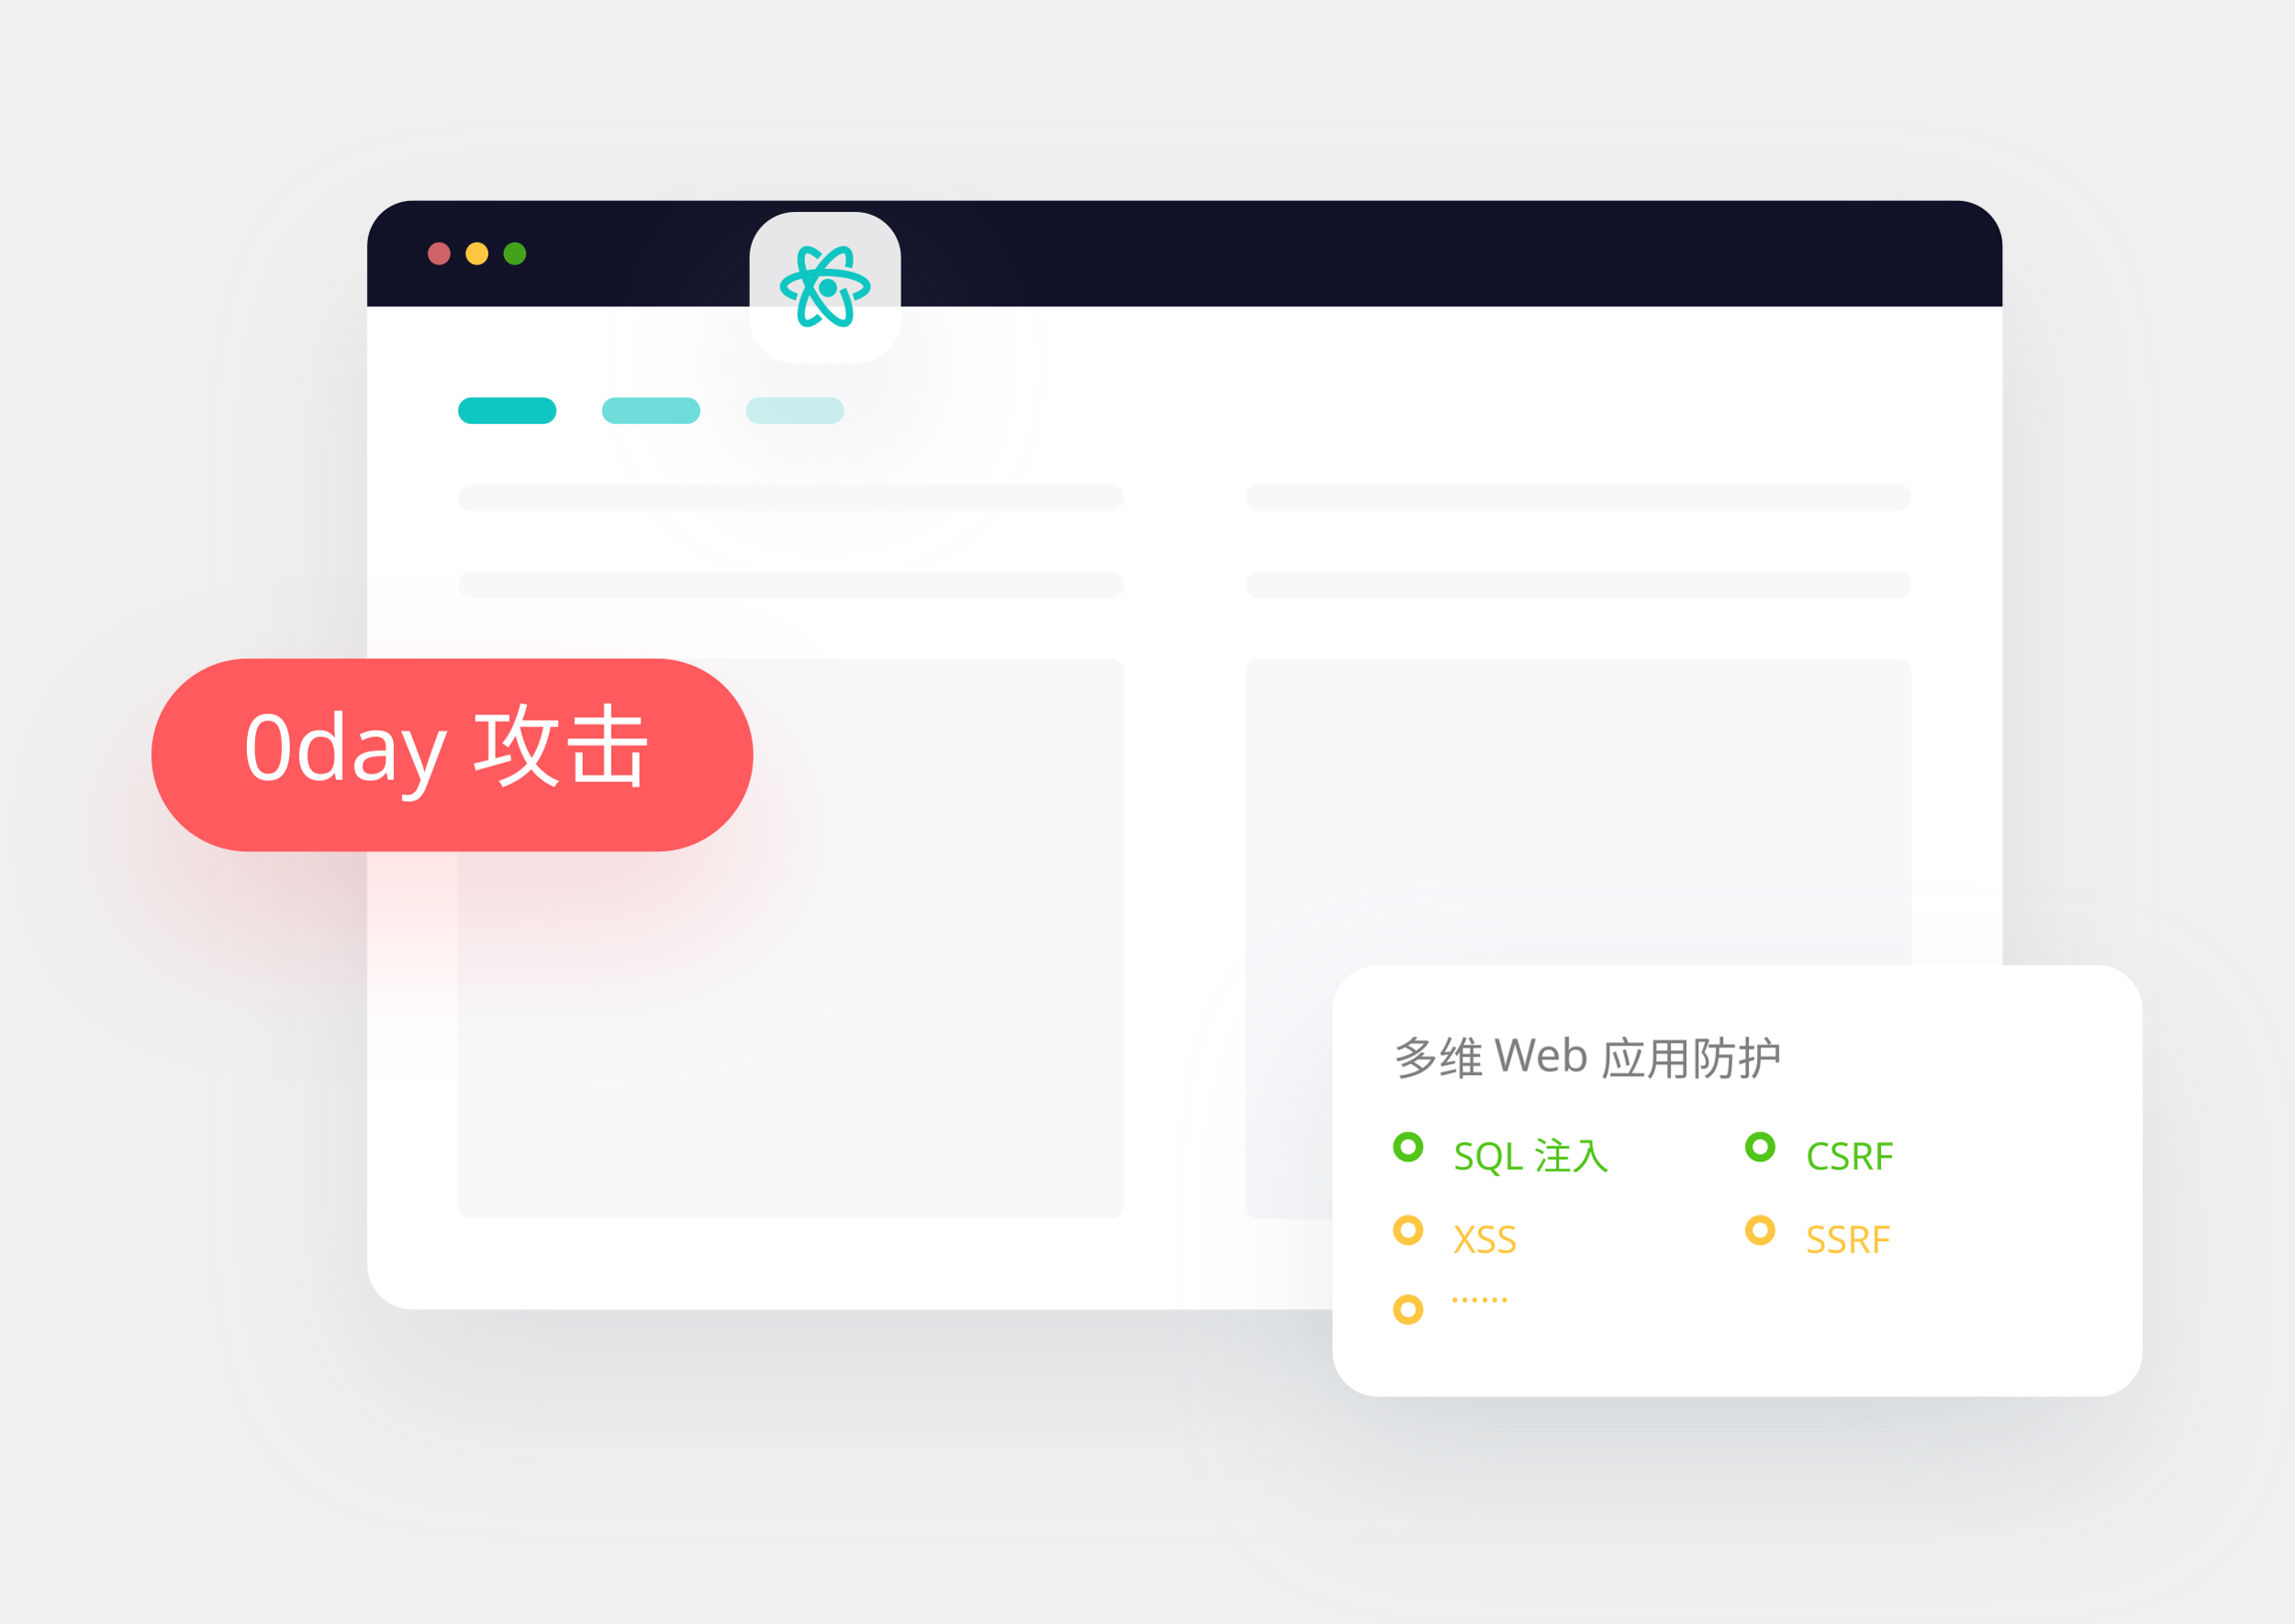
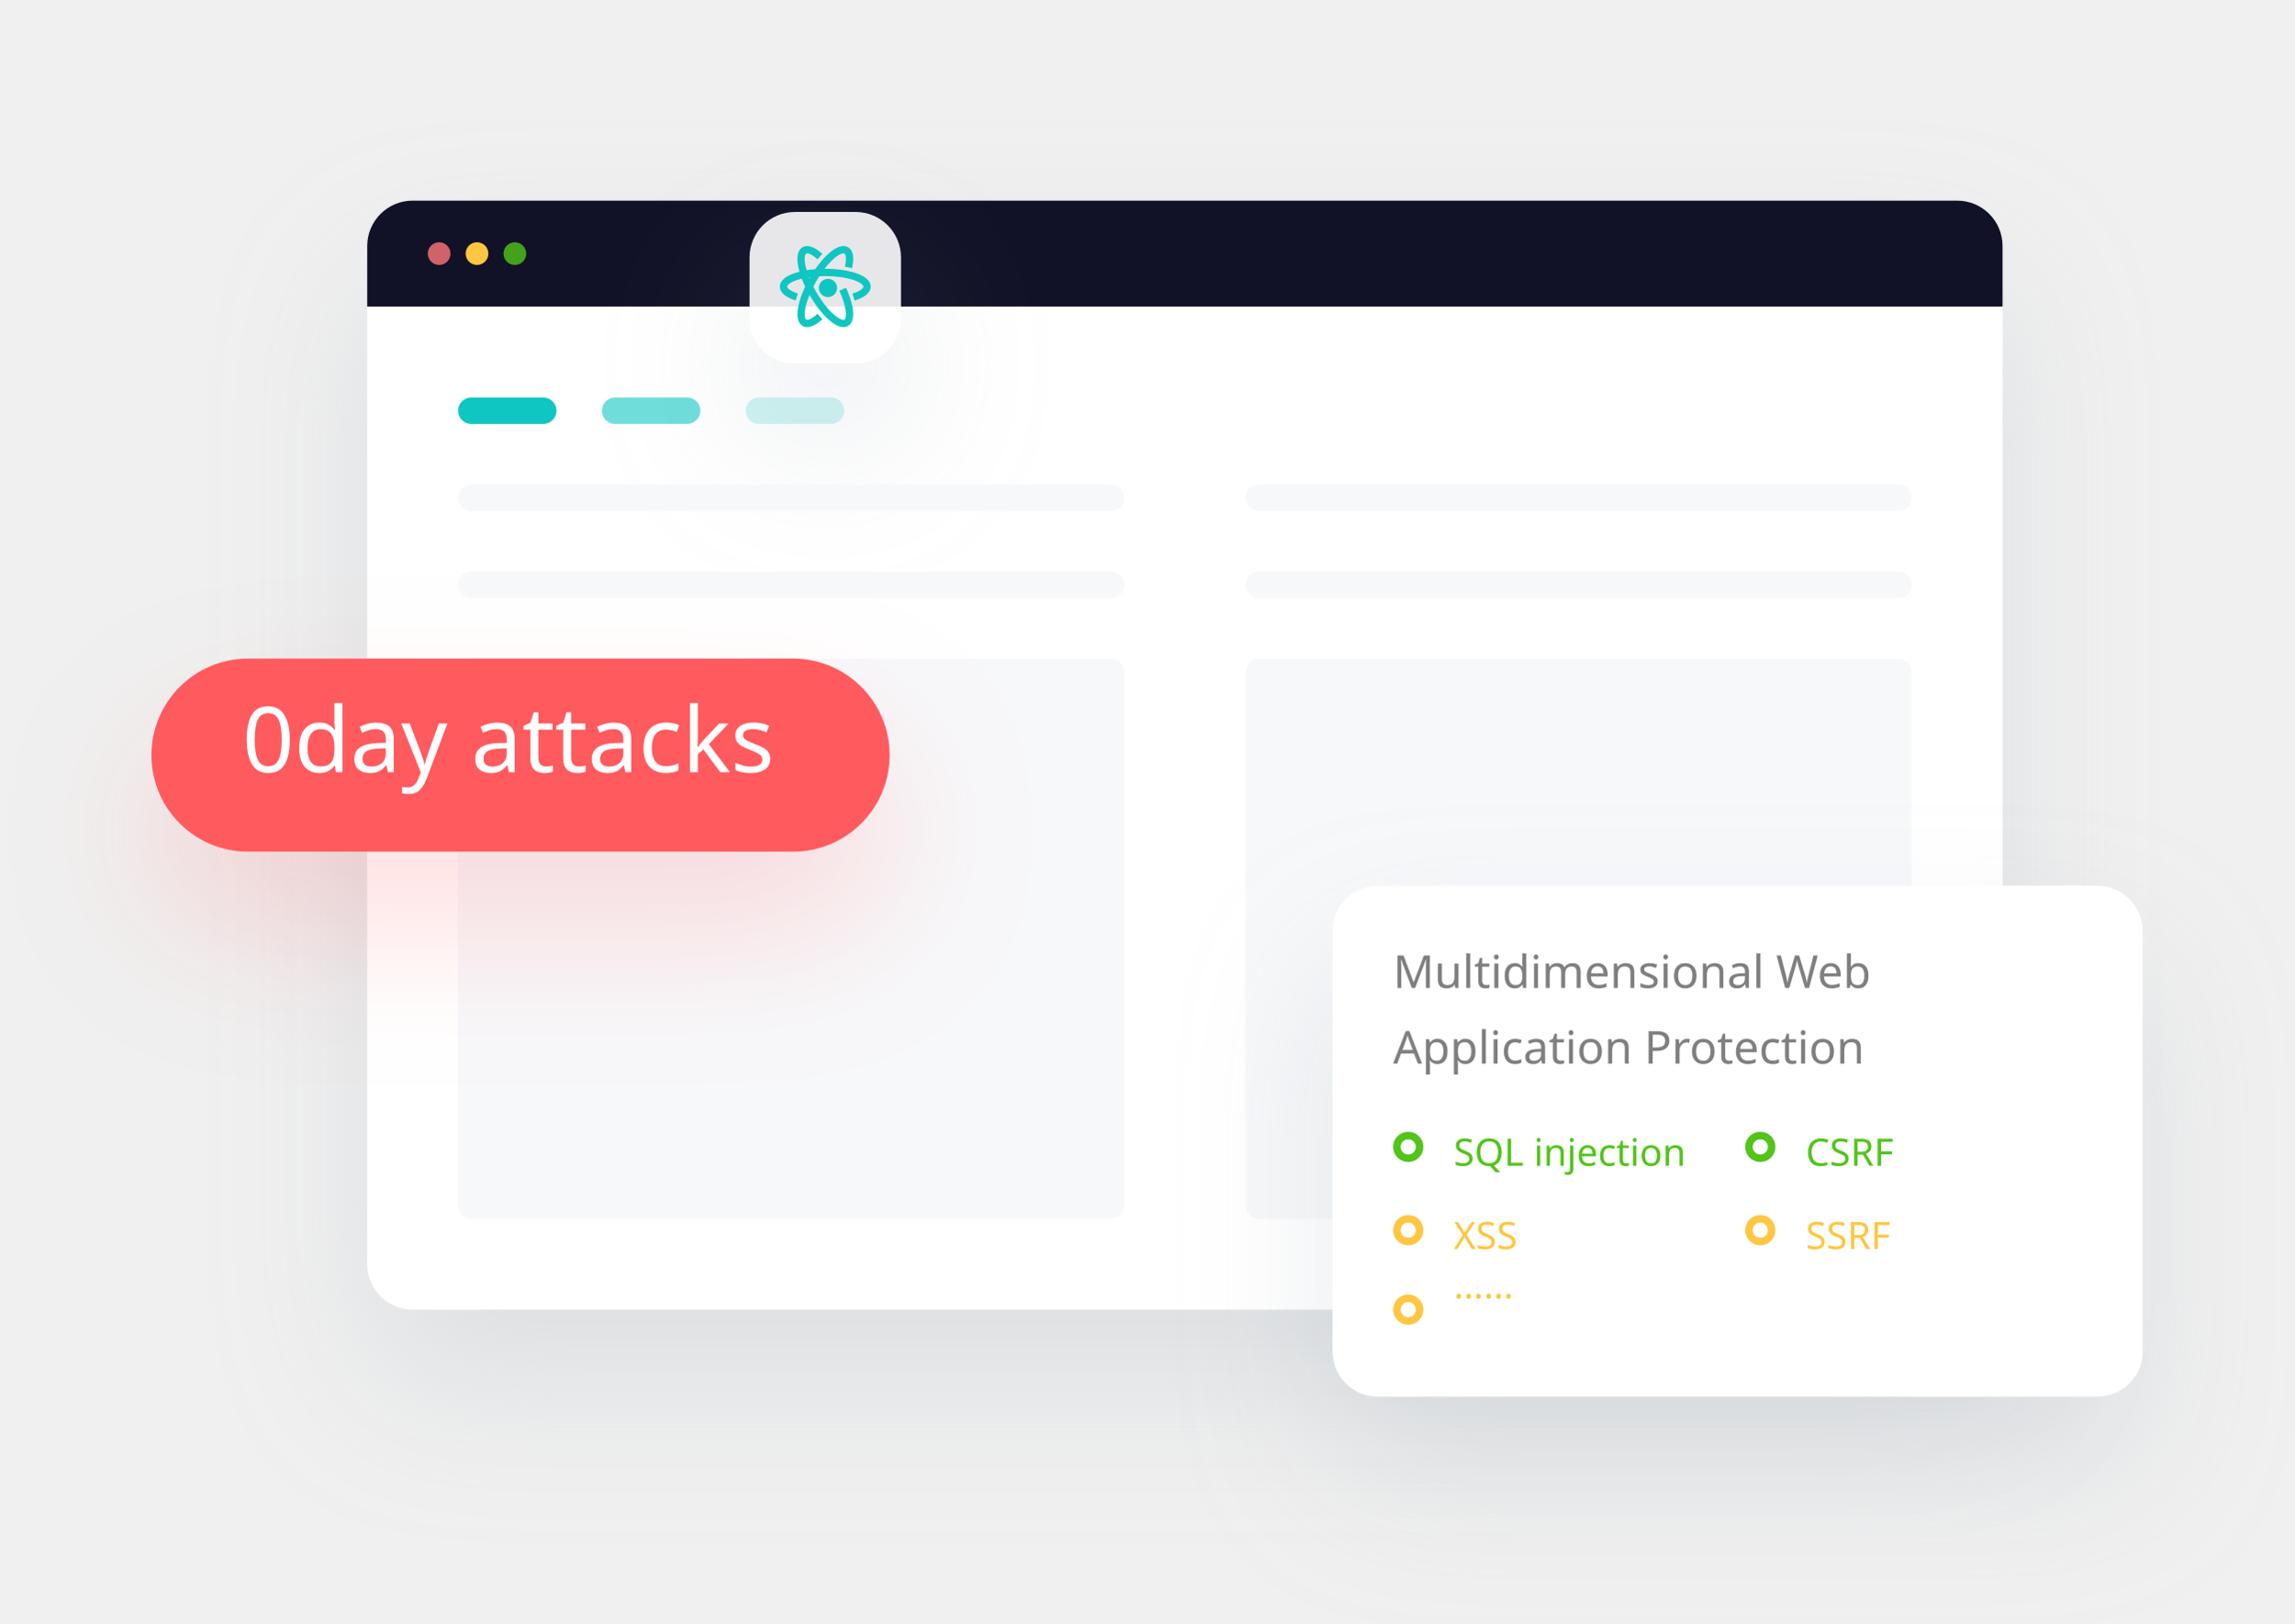
<svg xmlns="http://www.w3.org/2000/svg" xmlns:xlink="http://www.w3.org/1999/xlink" width="606px" height="429px" viewBox="0 0 606 429" version="1.1">
  <defs>
    <rect id="path-1" x="74" y="53" width="432" height="293" rx="12" />
    <filter x="-16.2%" y="-17.1%" width="132.4%" height="147.8%" filterUnits="objectBoundingBox" id="filter-2">
      <feOffset dx="0" dy="20" in="SourceAlpha" result="shadowOffsetOuter1" />
      <feGaussianBlur stdDeviation="20" in="shadowOffsetOuter1" result="shadowBlurOuter1" />
      <feColorMatrix values="0 0 0 0 0.569   0 0 0 0 0.62   0 0 0 0 0.671  0 0 0 0.2 0" type="matrix" in="shadowBlurOuter1" />
    </filter>
-     <rect id="path-3" x="17" y="174" width="159" height="51" rx="25.5" />
-     <filter x="-44.0%" y="-98.0%" width="188.1%" height="374.5%" filterUnits="objectBoundingBox" id="filter-4">
+     <rect id="path-3" x="17" y="174" width="195" height="51" rx="25.5" />
+     <filter x="-35.9%" y="-98.0%" width="171.8%" height="374.5%" filterUnits="objectBoundingBox" id="filter-4">
      <feOffset dx="0" dy="20" in="SourceAlpha" result="shadowOffsetOuter1" />
      <feGaussianBlur stdDeviation="20" in="shadowOffsetOuter1" result="shadowBlurOuter1" />
      <feColorMatrix values="0 0 0 0 1   0 0 0 0 0.353   0 0 0 0 0.369  0 0 0 0.2 0" type="matrix" in="shadowBlurOuter1" />
    </filter>
    <rect id="path-5" x="175" y="56" width="40" height="40" rx="12" />
    <filter x="-175.0%" y="-125.0%" width="450.0%" height="450.0%" filterUnits="objectBoundingBox" id="filter-6">
      <feOffset dx="0" dy="20" in="SourceAlpha" result="shadowOffsetOuter1" />
      <feGaussianBlur stdDeviation="20" in="shadowOffsetOuter1" result="shadowBlurOuter1" />
      <feComposite in="shadowBlurOuter1" in2="SourceAlpha" operator="out" result="shadowBlurOuter1" />
      <feColorMatrix values="0 0 0 0 0.569   0 0 0 0 0.62   0 0 0 0 0.671  0 0 0 0.2 0" type="matrix" in="shadowBlurOuter1" />
    </filter>
-     <rect id="path-7" x="329" y="255" width="214" height="114" rx="12" />
-     <filter x="-32.7%" y="-43.9%" width="165.4%" height="222.8%" filterUnits="objectBoundingBox" id="filter-8">
+     <rect id="path-7" x="329" y="234" width="214" height="135" rx="12" />
+     <filter x="-32.7%" y="-37.0%" width="165.4%" height="203.7%" filterUnits="objectBoundingBox" id="filter-8">
      <feOffset dx="0" dy="20" in="SourceAlpha" result="shadowOffsetOuter1" />
      <feGaussianBlur stdDeviation="20" in="shadowOffsetOuter1" result="shadowBlurOuter1" />
      <feColorMatrix values="0 0 0 0 0.569   0 0 0 0 0.62   0 0 0 0 0.671  0 0 0 0.2 0" type="matrix" in="shadowBlurOuter1" />
    </filter>
  </defs>
  <g id="官网设计" stroke="none" stroke-width="1" fill="none" fill-rule="evenodd">
-     <g id="白色版本3" transform="translate(-977, -1250)">
-       <g id="语义分析" transform="translate(1000, 1250)">
+     <g id="官网英文版" transform="translate(-977, -1114)">
+       <g id="语义分析" transform="translate(1000, 1114)">
        <rect id="矩形" fill-opacity="0" fill="#D8D8D8" x="0" y="0" width="560" height="400" />
        <g id="矩形">
          <use fill="black" fill-opacity="1" filter="url(#filter-2)" xlink:href="#path-1" />
          <use fill="#FFFFFF" fill-rule="evenodd" xlink:href="#path-1" />
        </g>
        <rect id="矩形备份-39" fill="#F7F8FA" x="98" y="174" width="176" height="148" rx="3.5" />
        <rect id="矩形备份-40" fill="#F7F8FA" x="306" y="174" width="176" height="148" rx="3.5" />
        <path d="M86,53 L494,53 C500.627,53 506,58.373 506,65 L506,81 L506,81 L74,81 L74,65 C74,58.373 79.373,53 86,53 Z" id="矩形" fill="#111227" />
        <g id="矩形">
          <use fill="black" fill-opacity="1" filter="url(#filter-4)" xlink:href="#path-3" />
          <use fill="#FF5A5E" fill-rule="evenodd" xlink:href="#path-3" />
        </g>
        <g id="矩形备份">
          <use fill="black" fill-opacity="1" filter="url(#filter-6)" xlink:href="#path-5" />
          <use fill-opacity="0.898" fill="#FFFFFF" fill-rule="evenodd" xlink:href="#path-5" />
        </g>
-         <text id="0day-攻击" font-family="PingFangSC-Medium, PingFang SC" font-size="24" font-weight="400" line-spacing="36" fill="#FFFFFF">
-           <tspan x="41" y="206">0day 攻击</tspan>
+         <text id="0day-attacks" font-family="Gilroy-Medium, Gilroy" font-size="24" font-weight="400" line-spacing="36" fill="#FFFFFF">
+           <tspan x="41" y="204">0day attacks</tspan>
        </text>
        <circle id="椭圆形" fill-opacity="0.8" fill="#FF7777" cx="93" cy="67" r="3" />
        <circle id="椭圆形备份" fill="#FFC641" cx="103" cy="67" r="3" />
        <g id="矩形">
          <use fill="black" fill-opacity="1" filter="url(#filter-8)" xlink:href="#path-7" />
          <use fill="#FFFFFF" fill-rule="evenodd" xlink:href="#path-7" />
        </g>
        <circle id="椭圆形备份-2" fill-opacity="0.8" fill="#52C41A" cx="113" cy="67" r="3" />
        <rect id="矩形备份-27" fill="#0FC6C2" x="98" y="105" width="26" height="7" rx="3.5" />
        <rect id="矩形备份-28" fill-opacity="0.6" fill="#0FC6C2" x="136" y="105" width="26" height="7" rx="3.5" />
        <rect id="矩形备份-29" fill-opacity="0.2" fill="#0FC6C2" x="174" y="105" width="26" height="7" rx="3.5" />
        <rect id="矩形备份-30" fill="#F7F8FA" x="98" y="128" width="176" height="7" rx="3.5" />
        <rect id="矩形备份-33" fill="#F7F8FA" x="306" y="128" width="176" height="7" rx="3.5" />
        <rect id="矩形备份-32" fill="#F7F8FA" x="98" y="151" width="176" height="7" rx="3.5" />
        <rect id="矩形备份-38" fill="#F7F8FA" x="306" y="151" width="176" height="7" rx="3.5" />
-         <text id="多维-Web-应用防护" font-family="PingFangSC-Regular, PingFang SC" font-size="12" font-weight="normal" line-spacing="20" fill="#000000" fill-opacity="0.5">
-           <tspan x="345" y="284">多维 Web 应用防护</tspan>
+         <text id="Multidimensional-Web" font-family="Gilroy-Regular, Gilroy" font-size="12" font-weight="normal" line-spacing="20" fill="#000000" fill-opacity="0.5">
+           <tspan x="345" y="261">Multidimensional Web </tspan>
+           <tspan x="345" y="281">Application Protection</tspan>
        </text>
-         <text id="SQL-注入" font-family="PingFangSC-Regular, PingFang SC" font-size="10" font-weight="normal" line-spacing="10" fill="#52C41A">
-           <tspan x="361" y="309">SQL 注入</tspan>
+         <text id="SQL-injection" font-family="Gilroy-Regular, Gilroy" font-size="10" font-weight="normal" line-spacing="10" fill="#52C41A">
+           <tspan x="361" y="308">SQL injection</tspan>
        </text>
-         <text id="XSS" font-family="PingFangSC-Regular, PingFang SC" font-size="10" font-weight="normal" line-spacing="10" fill="#FFC641">
-           <tspan x="361" y="331">XSS</tspan>
+         <text id="XSS" font-family="Gilroy-Regular, Gilroy" font-size="10" font-weight="normal" line-spacing="10" fill="#FFC641">
+           <tspan x="361" y="330">XSS</tspan>
        </text>
-         <text id="SSRF" font-family="PingFangSC-Regular, PingFang SC" font-size="10" font-weight="normal" line-spacing="10" fill="#FFC641">
-           <tspan x="454" y="331">SSRF</tspan>
+         <text id="SSRF" font-family="Gilroy-Regular, Gilroy" font-size="10" font-weight="normal" line-spacing="10" fill="#FFC641">
+           <tspan x="454" y="330">SSRF</tspan>
        </text>
-         <text id="CSRF" font-family="PingFangSC-Regular, PingFang SC" font-size="10" font-weight="normal" line-spacing="10" fill="#52C41A">
-           <tspan x="454" y="309">CSRF</tspan>
+         <text id="CSRF" font-family="Gilroy-Regular, Gilroy" font-size="10" font-weight="normal" line-spacing="10" fill="#52C41A">
+           <tspan x="454" y="308">CSRF</tspan>
        </text>
-         <text id="……" font-family="PingFangSC-Regular, PingFang SC" font-size="10" font-weight="normal" line-spacing="20" fill="#FFC641">
-           <tspan x="360" y="344">……</tspan>
+         <text id="……" font-family="Gilroy-Regular, Gilroy" font-size="10" font-weight="normal" line-spacing="20" fill="#FFC641">
+           <tspan x="361" y="343">……</tspan>
        </text>
        <circle id="椭圆形" stroke="#52C41A" stroke-width="2" cx="349" cy="303" r="3" />
        <circle id="椭圆形备份-2885" stroke="#FFC641" stroke-width="2" cx="349" cy="325" r="3" />
        <circle id="椭圆形备份-2887" stroke="#FFC641" stroke-width="2" cx="349" cy="346" r="3" />
        <circle id="椭圆形备份-2886" stroke="#FFC641" stroke-width="2" cx="442" cy="325" r="3" />
        <circle id="椭圆形备份-2884" stroke="#52C41A" stroke-width="2" cx="442" cy="303" r="3" />
        <g id="算法" transform="translate(183, 65)" fill="#0FC6C2" fill-rule="nonzero">
          <path d="M20.116,7.157 C17.935,6.415 15.053,6.008 12.001,6.008 L11.806,6.008 C12.612,4.963 13.443,4.06 14.252,3.35 C14.961,2.729 15.629,2.287 16.18,2.073 C16.566,1.923 16.882,1.893 17.048,1.987 C17.228,2.091 17.364,2.416 17.421,2.879 C17.501,3.533 17.421,4.419 17.188,5.443 L19.068,5.869 C19.352,4.612 19.443,3.527 19.333,2.643 C19.24,1.874 18.934,0.848 18.01,0.315 C17.123,-0.196 15.532,-0.338 12.979,1.898 C11.758,2.967 10.507,4.422 9.341,6.112 C8.556,6.177 7.798,6.268 7.072,6.386 C6.941,5.938 6.834,5.504 6.751,5.089 C6.566,4.162 6.518,3.364 6.609,2.78 C6.673,2.373 6.802,2.083 6.968,1.987 C7.241,1.829 8.213,1.941 9.928,3.498 L11.224,2.07 C10.3,1.231 9.427,0.639 8.626,0.31 C7.929,0.023 6.909,-0.207 6.003,0.315 C5.117,0.827 4.198,2.137 4.859,5.464 C4.943,5.887 5.05,6.324 5.178,6.777 C4.726,6.892 4.294,7.018 3.887,7.157 C0.675,8.25 0,9.699 0,10.723 C0,11.775 0.718,12.547 1.323,13.008 C2.017,13.538 2.979,14.002 4.182,14.382 L4.766,12.544 C2.523,11.834 1.931,11.041 1.931,10.723 C1.931,10.532 2.116,10.273 2.438,10.015 C2.899,9.646 3.616,9.289 4.509,8.984 C4.91,8.847 5.339,8.724 5.789,8.614 C6.049,9.303 6.352,10.007 6.689,10.72 C6.218,11.717 5.816,12.705 5.494,13.651 C4.932,15.317 4.637,16.836 4.642,18.039 C4.648,19.081 4.889,20.458 6.011,21.106 C6.405,21.334 6.818,21.417 7.22,21.417 C7.747,21.417 8.248,21.269 8.647,21.106 C9.454,20.774 10.332,20.174 11.259,19.327 L9.96,17.902 C8.229,19.48 7.252,19.595 6.976,19.434 C6.783,19.322 6.577,18.896 6.571,18.028 C6.566,17.034 6.826,15.732 7.321,14.264 C7.471,13.819 7.64,13.367 7.83,12.906 C7.862,12.96 7.892,13.013 7.924,13.069 C8.945,14.835 10.107,16.48 11.289,17.822 C12.451,19.142 13.619,20.158 14.664,20.755 C15.256,21.095 16.028,21.417 16.802,21.417 C17.209,21.417 17.619,21.328 18.007,21.103 C19.13,20.455 19.371,19.075 19.376,18.033 C19.382,16.831 19.087,15.312 18.524,13.643 C18.238,12.791 17.881,11.901 17.469,11.004 L15.714,11.816 C16.1,12.651 16.43,13.474 16.695,14.264 C17.19,15.732 17.45,17.034 17.445,18.031 C17.442,18.899 17.233,19.327 17.04,19.437 C16.847,19.55 16.373,19.515 15.62,19.083 C14.758,18.591 13.759,17.715 12.735,16.549 C11.637,15.301 10.549,13.766 9.593,12.108 C9.325,11.644 9.073,11.183 8.838,10.72 C9.076,10.251 9.33,9.785 9.598,9.322 C9.864,8.861 10.137,8.413 10.418,7.98 C10.938,7.953 11.466,7.939 12.001,7.939 C14.846,7.939 17.509,8.312 19.494,8.987 C20.389,9.289 21.104,9.646 21.565,10.018 C21.886,10.278 22.071,10.535 22.071,10.725 C22.071,10.932 21.86,11.21 21.49,11.492 C20.97,11.885 20.169,12.258 19.175,12.568 L19.751,14.409 C20.973,14.028 21.951,13.562 22.655,13.029 C23.269,12.566 24,11.789 24,10.725 C24.003,9.699 23.328,8.25 20.116,7.157 L20.116,7.157 Z M7.927,8.355 C7.892,8.413 7.86,8.472 7.825,8.531 C7.785,8.435 7.747,8.338 7.707,8.242 C7.809,8.226 7.913,8.213 8.018,8.199 C7.988,8.247 7.959,8.301 7.927,8.355 L7.927,8.355 Z" id="形状" />
          <path d="M10.3,11.074 C10.3,12.405 11.38,13.485 12.711,13.485 C14.043,13.485 15.122,12.405 15.122,11.074 C15.122,9.742 14.043,8.663 12.711,8.663 C11.38,8.663 10.3,9.742 10.3,11.074 Z" id="路径" />
        </g>
      </g>
    </g>
  </g>
</svg>
